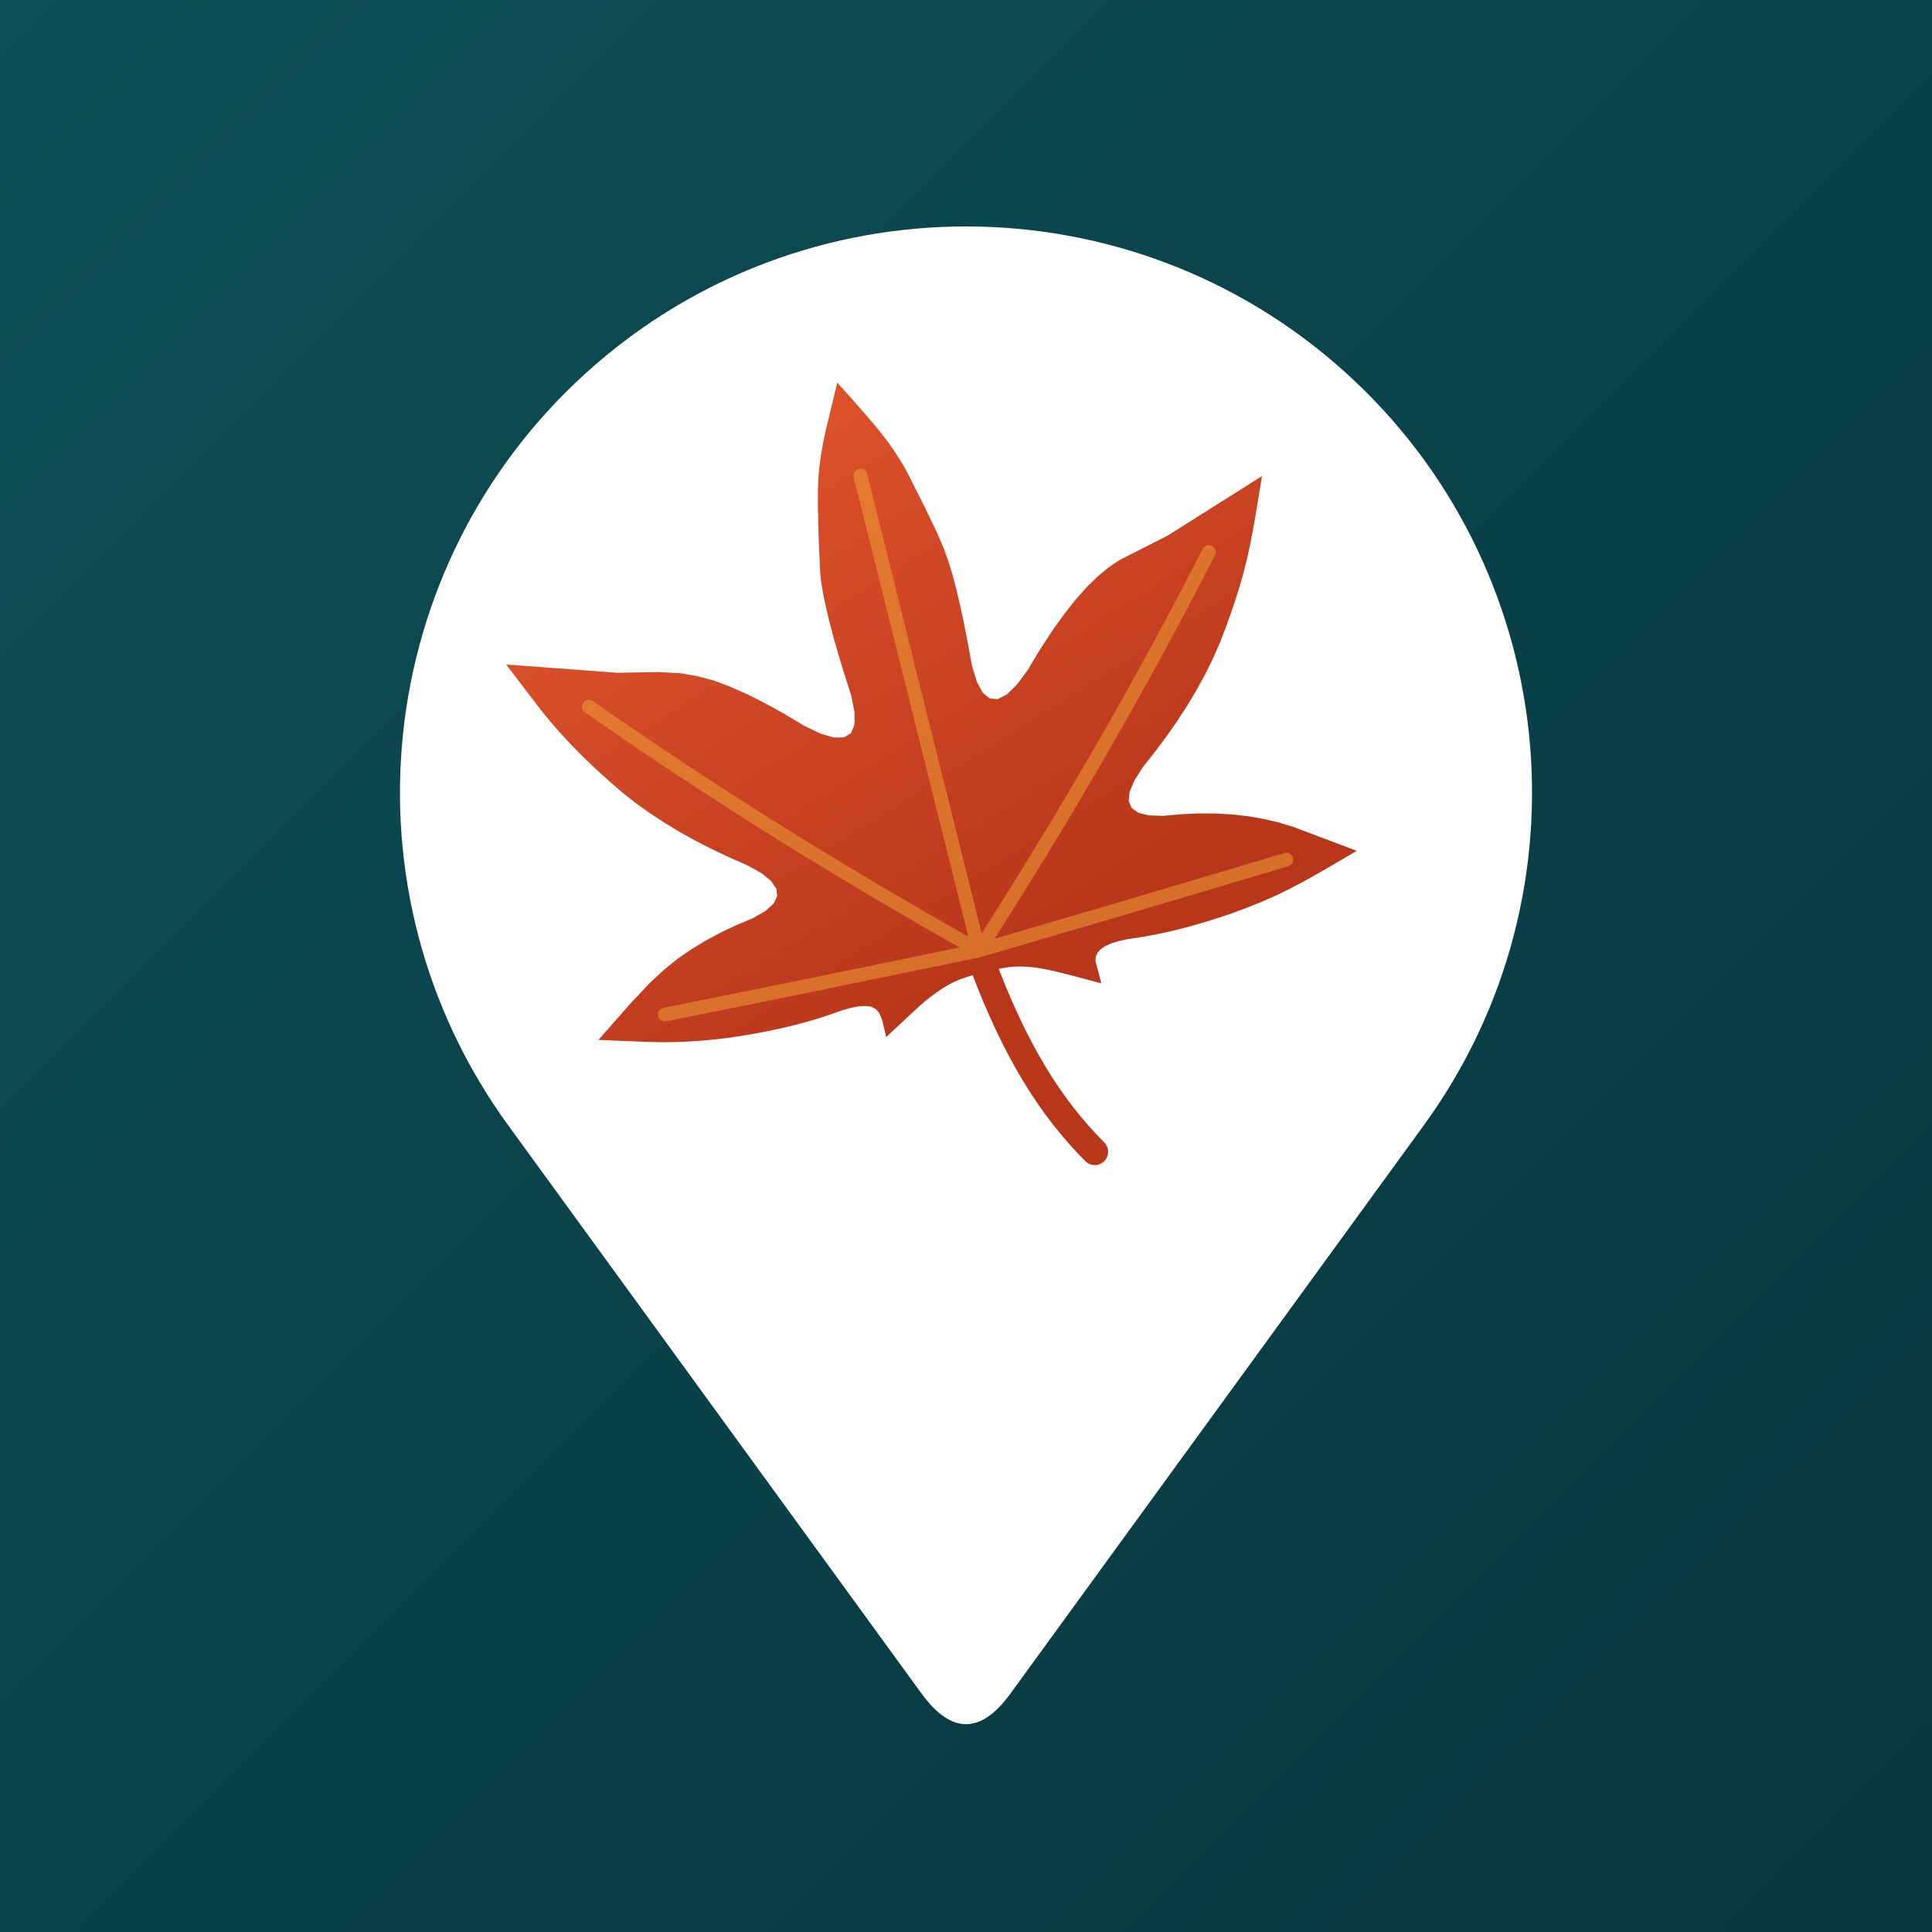
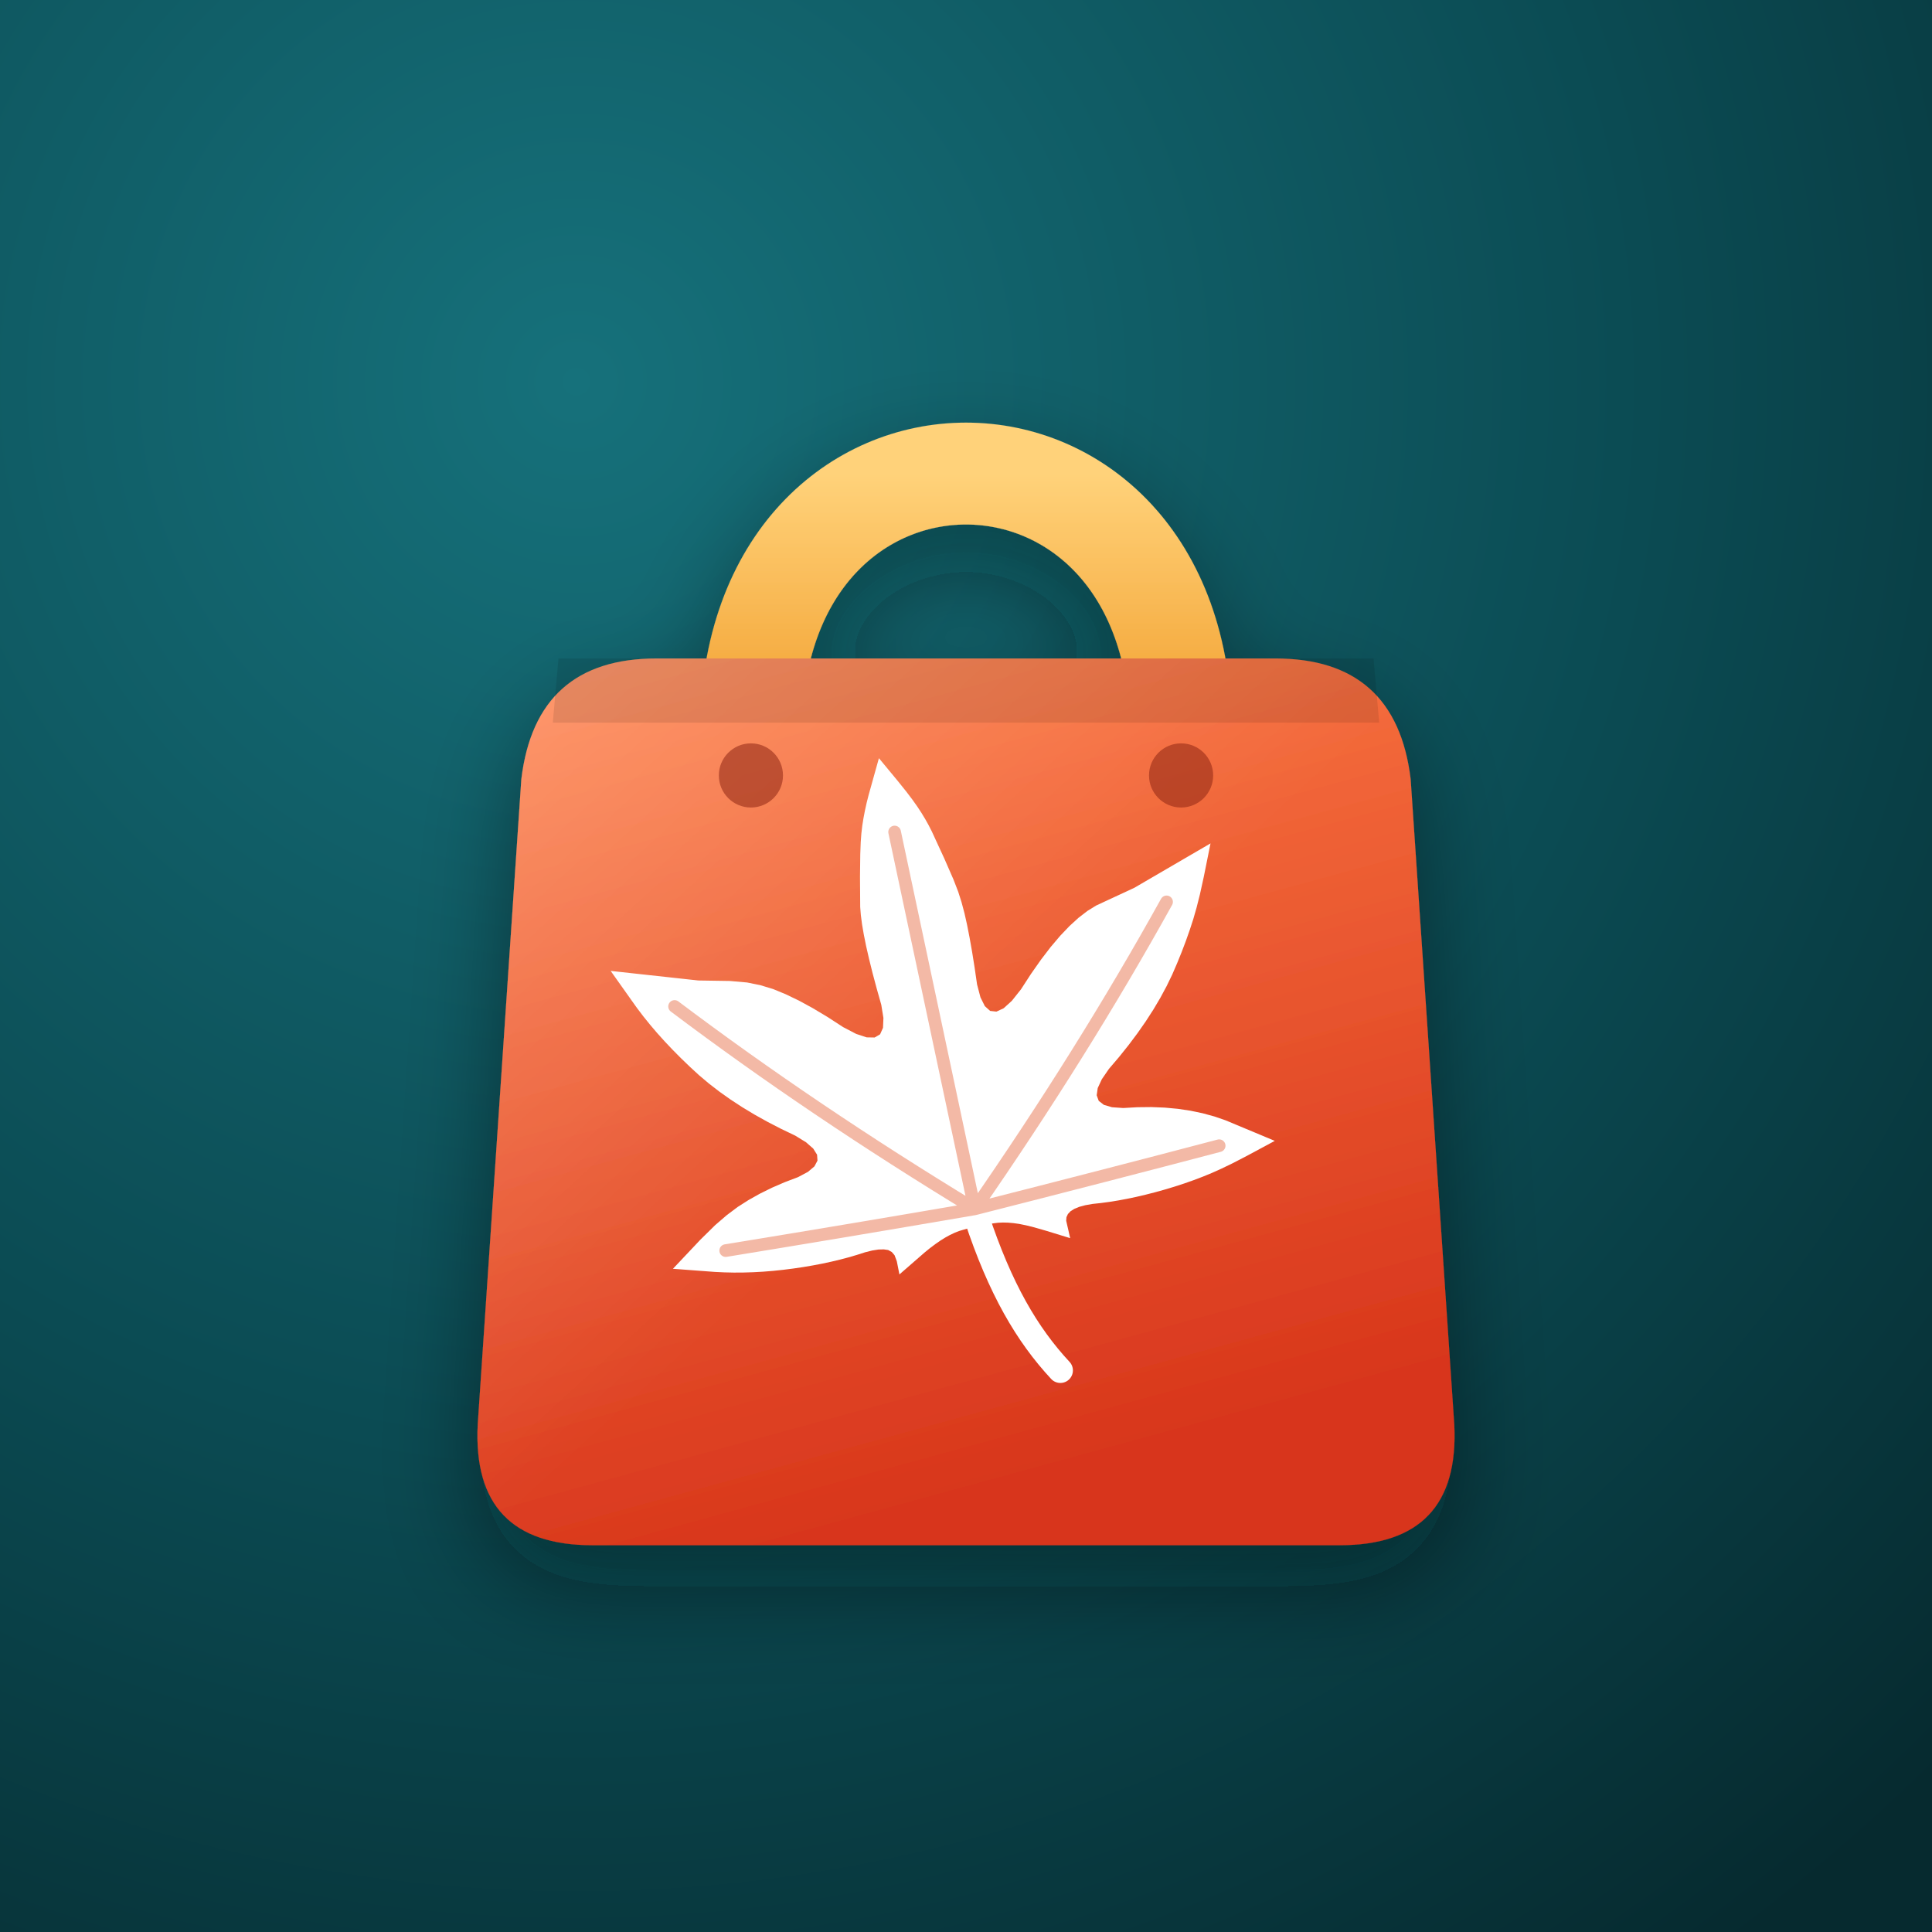
<svg xmlns="http://www.w3.org/2000/svg" viewBox="0 0 1024 1024" width="1024" height="1024">
  <defs>
-     <linearGradient id="bg" x1="0" y1="0" x2="1" y2="1">
-       <stop offset="0" stop-color="#0D4F57" />
-       <stop offset="1" stop-color="#08353B" />
-     </linearGradient>
+     <radialGradient id="bg" cx=".3" cy=".2" r="1">
+       <stop offset="0" stop-color="#16717B" />
+       <stop offset=".55" stop-color="#0B4B53" />
+       <stop offset="1" stop-color="#062A2F" />
+     </radialGradient>
  </defs>
  <rect width="1024" height="1024" fill="url(#bg)" />
-   <defs>
-     <linearGradient id="gleaf" x1="0" y1="0" x2="0.4" y2="1">
-       <stop offset="0" stop-color="#E4572E" />
-       <stop offset="1" stop-color="#B8361A" />
-     </linearGradient>
-   </defs>
-   <path d="M754.6,596.5 A300,300 0 1 0 269.4,596.5 L488.5,897.7 Q512.0,930.0 535.5,897.7 Z" fill="#FFFFFF" />
-   <g transform="rotate(-14 512 476.4)">
-     <path d="M512.0,510.2 C517.6,561.0 528.9,594.8 545.8,623.0" fill="none" stroke="#B8361A" stroke-width="14.1" stroke-linecap="round" />
-     <path d="M472.81,526.38 L468.46,528.80 L464.65,530.91 L461.39,532.72 L458.67,534.23 L456.49,535.44 L454.86,536.35 L453.78,536.95 L453.23,537.26 L453.37,528.21 L452.72,523.93 L451.35,521.40 L449.25,519.61 L446.43,518.56 L442.90,517.92 L438.66,517.68 L433.70,517.86 L428.02,518.44 L422.20,518.88 L416.23,519.17 L410.11,519.33 L403.85,519.33 L397.43,519.20 L390.87,518.92 L384.16,518.50 L377.30,517.94 L370.55,517.23 L363.89,516.36 L357.33,515.35 L350.88,514.18 L344.52,512.87 L338.27,511.40 L332.11,509.78 L326.06,508.02 L320.76,506.47 L316.22,505.15 L312.44,504.04 L309.42,503.16 L307.15,502.49 L305.63,502.05 L304.88,501.83 L326.98,486.54 L338.82,478.99 L347.74,474.09 L356.23,470.15 L364.26,467.15 L372.66,464.53 L381.43,462.30 L390.58,460.45 L400.09,458.99 L407.37,456.90 L412.40,454.18 L415.20,450.84 L415.77,446.88 L414.09,442.29 L410.17,437.07 L404.02,431.23 L395.63,424.77 L387.68,418.25 L380.17,411.68 L373.09,405.06 L366.46,398.38 L360.26,391.64 L354.50,384.86 L349.17,378.02 L344.29,371.13 L339.68,364.31 L335.34,357.58 L331.27,350.92 L327.48,344.35 L323.96,337.85 L320.71,331.44 L317.73,325.10 L315.03,318.84 L312.66,313.37 L310.63,308.67 L308.94,304.76 L307.59,301.63 L306.57,299.29 L305.89,297.72 L305.56,296.94 L329.36,304.78 L340.83,308.56 L347.88,310.88 L353.17,312.63 L356.70,313.79 L359.34,314.66 L361.11,315.24 L361.99,315.53 L382.70,320.27 L393.77,323.66 L402.11,327.28 L410.03,331.64 L417.51,336.76 L425.32,342.81 L433.48,349.78 L441.97,357.68 L450.79,366.51 L458.42,372.80 L464.85,376.55 L470.08,377.75 L474.12,376.42 L476.96,372.54 L478.60,366.12 L479.04,357.15 L478.29,345.65 L477.74,335.02 L477.41,325.28 L477.28,316.42 L477.36,308.44 L477.64,301.34 L478.14,295.13 L478.85,289.79 L479.76,285.34 L480.56,281.44 L481.24,278.10 L481.82,275.32 L482.27,273.09 L482.61,271.42 L482.84,270.31 L482.96,269.75 L486.29,255.01 L488.23,247.28 L489.88,241.65 L491.61,236.48 L493.42,231.77 L495.45,226.97 L497.68,222.09 L500.11,217.13 L502.75,212.08 L505.06,207.66 L507.05,203.87 L508.70,200.71 L510.02,198.19 L511.01,196.29 L511.67,195.03 L512.00,194.40 L520.92,211.44 L525.33,220.20 L528.22,226.34 L530.58,231.77 L532.39,236.48 L534.00,241.10 L535.40,245.64 L536.60,250.09 L537.58,254.46 L538.45,258.28 L539.19,261.56 L539.81,264.29 L540.30,266.47 L540.67,268.11 L540.92,269.20 L541.04,269.75 L544.13,284.78 L545.52,293.46 L546.24,300.79 L546.64,308.44 L546.72,316.42 L546.59,325.28 L546.26,335.02 L545.71,345.65 L544.96,357.15 L545.40,366.12 L547.04,372.54 L549.88,376.42 L553.92,377.75 L559.15,376.55 L565.58,372.80 L573.21,366.51 L582.03,357.68 L590.52,349.78 L598.68,342.81 L606.49,336.76 L613.97,331.64 L621.12,327.45 L627.93,324.19 L634.40,321.86 L640.54,320.45 L645.90,319.22 L650.51,318.17 L654.34,317.29 L657.41,316.59 L659.71,316.06 L661.25,315.71 L662.01,315.53 L685.82,307.69 L697.28,303.91 L704.34,301.59 L709.63,299.85 L713.15,298.68 L715.80,297.81 L717.56,297.23 L718.44,296.94 L709.31,318.06 L704.31,329.09 L700.38,337.07 L696.52,344.35 L692.73,350.92 L688.66,357.58 L684.32,364.31 L679.71,371.13 L674.83,378.02 L669.50,384.86 L663.74,391.64 L657.54,398.38 L650.91,405.06 L643.83,411.68 L636.32,418.25 L628.37,424.77 L619.98,431.23 L613.83,437.07 L609.91,442.29 L608.23,446.88 L608.80,450.84 L611.60,454.18 L616.63,456.90 L623.91,458.99 L633.42,460.45 L642.57,462.30 L651.34,464.53 L659.74,467.15 L667.77,470.15 L675.44,473.53 L682.73,477.29 L689.65,481.44 L696.20,485.97 L701.93,489.94 L706.84,493.34 L710.94,496.17 L714.21,498.43 L716.67,500.13 L718.31,501.27 L719.12,501.83 L698.70,507.80 L688.00,510.74 L680.24,512.65 L673.12,514.18 L666.67,515.35 L660.11,516.36 L653.45,517.23 L646.70,517.94 L639.84,518.50 L633.13,518.92 L626.57,519.20 L620.15,519.33 L613.89,519.33 L607.77,519.17 L601.80,518.88 L595.98,518.44 L590.30,517.86 L585.34,517.68 L581.10,517.92 L577.57,518.56 L574.75,519.61 L572.65,521.06 L571.26,522.93 L570.59,525.20 L570.63,527.88 L570.66,530.22 L570.69,532.23 L570.72,533.91 L570.74,535.25 L570.75,536.25 L570.76,536.92 L570.77,537.26 L556.09,529.10 L548.64,525.14 L543.55,522.66 L539.16,520.75 L535.49,519.41 L531.98,518.35 L528.65,517.55 L525.48,517.03 L522.49,516.77 L519.49,516.58 L516.49,516.45 L513.50,516.39 L510.50,516.39 L507.51,516.45 L504.51,516.58 L501.51,516.77 L498.52,517.03 L495.35,517.55 L492.02,518.35 L488.51,519.41 L484.84,520.75 L481.00,522.35 L476.99,524.23Z" fill="url(#gleaf)" />
-     <path d="M512.0,504.6 Q512.0,374.9 512.0,245.2 M512.0,504.6 Q605.1,416.9 681.3,329.2 M512.0,504.6 Q418.9,416.9 342.7,329.2 M512.0,504.6 Q605.4,500.9 681.8,497.3 M512.0,504.6 Q418.6,500.9 342.2,497.3" fill="none" stroke="#F4A93B" stroke-opacity=".5" stroke-width="7.3" stroke-linecap="round" />
+   <g transform="translate(0 -31)">
+     <defs>
+       <linearGradient id="gbag" x1="0" y1="0" x2=".3" y2="1">
+         <stop offset="0" stop-color="#FF8048" />
+         <stop offset="1" stop-color="#D8361C" />
+       </linearGradient>
+       <linearGradient id="gsf" x1="0" y1="0" x2="0" y2="1">
+         <stop offset="0" stop-color="#FFD27A" />
+         <stop offset="1" stop-color="#F29F2E" />
+       </linearGradient>
+       <linearGradient id="ggl" x1="0" y1="0" x2="1" y2="1">
+         <stop offset="0" stop-color="#fff" stop-opacity=".22" />
+         <stop offset=".5" stop-color="#fff" stop-opacity="0" />
+       </linearGradient>
+       <filter id="gsh" x="-20%" y="-20%" width="140%" height="150%">
+         <feDropShadow dx="0" dy="22" stdDeviation="26" flood-color="#021C20" flood-opacity=".45" />
+       </filter>
+     </defs>
+     <g filter="url(#gsh)">
+       <path d="M398,420 C398,236 626,236 626,420" fill="none" stroke="url(#gsf)" stroke-width="54" stroke-linecap="round" />
+       <path d="M348,380 L676,380 Q740,380 747.68,444 L770.8,786 Q774,850 710,850 L314,850 Q250,850 253.2,786 L276.32,444 Q284,380 348,380 Z" fill="url(#gbag)" />
+     </g>
+     <path d="M348,380 L676,380 Q740,380 747.68,444 L770.8,786 Q774,850 710,850 L314,850 Q250,850 253.2,786 L276.32,444 Q284,380 348,380 Z" fill="url(#ggl)" />
+     <path d="M296,380 L728,380 L731,414 L293,414 Z" fill="#000" opacity=".10" />
+     <circle cx="398" cy="442" r="17" fill="#8E2412" opacity=".55" />
+     <circle cx="626" cy="442" r="17" fill="#8E2412" opacity=".55" />
+     <g transform="rotate(-12 512 650)">
+       <path d="M512.0,676.6 C516.4,716.6 525.3,743.2 538.6,765.4" fill="none" stroke="#fff" stroke-width="13.3" stroke-linecap="round" />
+       <path d="M481.15,689.34 L477.72,691.25 L474.72,692.91 L472.16,694.34 L470.02,695.53 L468.30,696.48 L467.02,697.19 L466.16,697.67 L465.74,697.91 L465.84,690.79 L465.34,687.42 L464.25,685.43 L462.60,684.01 L460.38,683.19 L457.60,682.68 L454.26,682.50 L450.36,682.64 L445.89,683.09 L441.31,683.44 L436.61,683.67 L431.79,683.79 L426.86,683.80 L421.81,683.69 L416.64,683.48 L411.36,683.15 L405.96,682.70 L400.64,682.14 L395.40,681.46 L390.24,680.66 L385.16,679.74 L380.16,678.71 L375.23,677.55 L370.39,676.28 L365.62,674.89 L361.45,673.67 L357.88,672.63 L354.90,671.76 L352.52,671.06 L350.73,670.54 L349.54,670.19 L348.94,670.02 L366.35,657.98 L375.66,652.04 L382.69,648.18 L389.37,645.08 L395.69,642.72 L402.31,640.66 L409.21,638.90 L416.41,637.45 L423.90,636.29 L429.63,634.65 L433.59,632.51 L435.80,629.88 L436.24,626.76 L434.92,623.15 L431.84,619.04 L427.00,614.44 L420.39,609.35 L414.13,604.22 L408.22,599.05 L402.65,593.84 L397.42,588.58 L392.54,583.28 L388.01,577.94 L383.82,572.55 L379.97,567.13 L376.34,561.76 L372.93,556.46 L369.73,551.22 L366.74,546.05 L363.97,540.93 L361.41,535.88 L359.06,530.89 L356.93,525.97 L355.07,521.66 L353.47,517.96 L352.14,514.88 L351.08,512.42 L350.28,510.57 L349.75,509.34 L349.48,508.72 L368.22,514.90 L377.25,517.87 L382.80,519.70 L386.96,521.07 L389.74,521.99 L391.82,522.67 L393.21,523.13 L393.91,523.36 L410.21,527.09 L418.93,529.76 L425.49,532.60 L431.72,536.04 L437.61,540.07 L443.77,544.83 L450.18,550.32 L456.87,556.54 L463.82,563.49 L469.82,568.44 L474.88,571.39 L479.00,572.34 L482.18,571.29 L484.41,568.23 L485.71,563.18 L486.05,556.12 L485.46,547.07 L485.03,538.70 L484.77,531.03 L484.66,524.06 L484.73,517.78 L484.95,512.19 L485.35,507.30 L485.90,503.10 L486.62,499.59 L487.25,496.52 L487.79,493.89 L488.24,491.70 L488.60,489.95 L488.87,488.63 L489.05,487.76 L489.14,487.32 L491.76,475.71 L493.29,469.63 L494.58,465.19 L495.95,461.12 L497.38,457.42 L498.97,453.64 L500.72,449.80 L502.64,445.89 L504.72,441.92 L506.54,438.44 L508.10,435.45 L509.40,432.97 L510.44,430.98 L511.22,429.49 L511.74,428.50 L512.00,428.00 L519.02,441.42 L522.50,448.31 L524.77,453.14 L526.62,457.42 L528.05,461.12 L529.32,464.76 L530.42,468.34 L531.36,471.84 L532.14,475.28 L532.82,478.29 L533.40,480.87 L533.89,483.02 L534.28,484.74 L534.57,486.03 L534.77,486.89 L534.86,487.32 L537.29,499.15 L538.39,505.98 L538.96,511.75 L539.27,517.78 L539.34,524.06 L539.23,531.03 L538.97,538.70 L538.54,547.07 L537.95,556.12 L538.29,563.18 L539.59,568.23 L541.82,571.29 L545.00,572.34 L549.12,571.39 L554.18,568.44 L560.18,563.49 L567.13,556.54 L573.82,550.32 L580.23,544.83 L586.39,540.07 L592.28,536.04 L597.90,532.74 L603.26,530.17 L608.36,528.34 L613.19,527.23 L617.41,526.26 L621.04,525.43 L624.06,524.74 L626.47,524.19 L628.28,523.77 L629.49,523.50 L630.09,523.36 L648.84,517.18 L657.86,514.21 L663.41,512.38 L667.58,511.01 L670.35,510.10 L672.44,509.41 L673.83,508.95 L674.52,508.72 L667.33,525.35 L663.39,534.03 L660.30,540.32 L657.26,546.05 L654.27,551.22 L651.07,556.46 L647.66,561.76 L644.03,567.13 L640.18,572.55 L635.99,577.94 L631.46,583.28 L626.58,588.58 L621.35,593.84 L615.78,599.05 L609.87,604.22 L603.61,609.35 L597.00,614.44 L592.16,619.04 L589.08,623.15 L587.76,626.76 L588.20,629.88 L590.41,632.51 L594.37,634.65 L600.10,636.29 L607.59,637.45 L614.79,638.90 L621.69,640.66 L628.31,642.72 L634.63,645.08 L640.66,647.74 L646.40,650.70 L651.85,653.97 L657.01,657.54 L661.52,660.66 L665.39,663.33 L668.61,665.56 L671.19,667.35 L673.12,668.68 L674.41,669.57 L675.06,670.02 L658.97,674.72 L650.56,677.03 L644.44,678.53 L638.84,679.74 L633.76,680.66 L628.60,681.46 L623.36,682.14 L618.04,682.70 L612.64,683.15 L607.36,683.48 L602.19,683.69 L597.14,683.80 L592.21,683.79 L587.39,683.67 L582.69,683.44 L578.11,683.09 L573.64,682.64 L569.74,682.50 L566.40,682.68 L563.62,683.19 L561.40,684.01 L559.75,685.16 L558.65,686.63 L558.12,688.42 L558.15,690.53 L558.18,692.37 L558.21,693.95 L558.22,695.27 L558.24,696.33 L558.25,697.12 L558.26,697.64 L558.26,697.91 L546.71,691.49 L540.85,688.37 L536.83,686.41 L533.38,684.91 L530.49,683.86 L527.73,683.02 L525.11,682.40 L522.61,681.98 L520.26,681.78 L517.90,681.63 L515.54,681.53 L513.18,681.48 L510.82,681.48 L508.46,681.53 L506.10,681.63 L503.74,681.78 L501.39,681.98 L498.89,682.40 L496.27,683.02 L493.51,683.86 L490.62,684.91 L487.59,686.18 L484.44,687.65Z" fill="#fff" />
+       <path d="M512.0,672.2 Q512.0,570.1 512.0,468.0 M512.0,672.2 Q585.3,603.2 645.3,534.2 M512.0,672.2 Q438.7,603.2 378.7,534.2 M512.0,672.2 Q585.5,669.3 645.7,666.4 M512.0,672.2 Q438.5,669.3 378.3,666.4" fill="none" stroke="#F3B9A6" stroke-width="6.7" stroke-linecap="round" />
+     </g>
  </g>
</svg>
